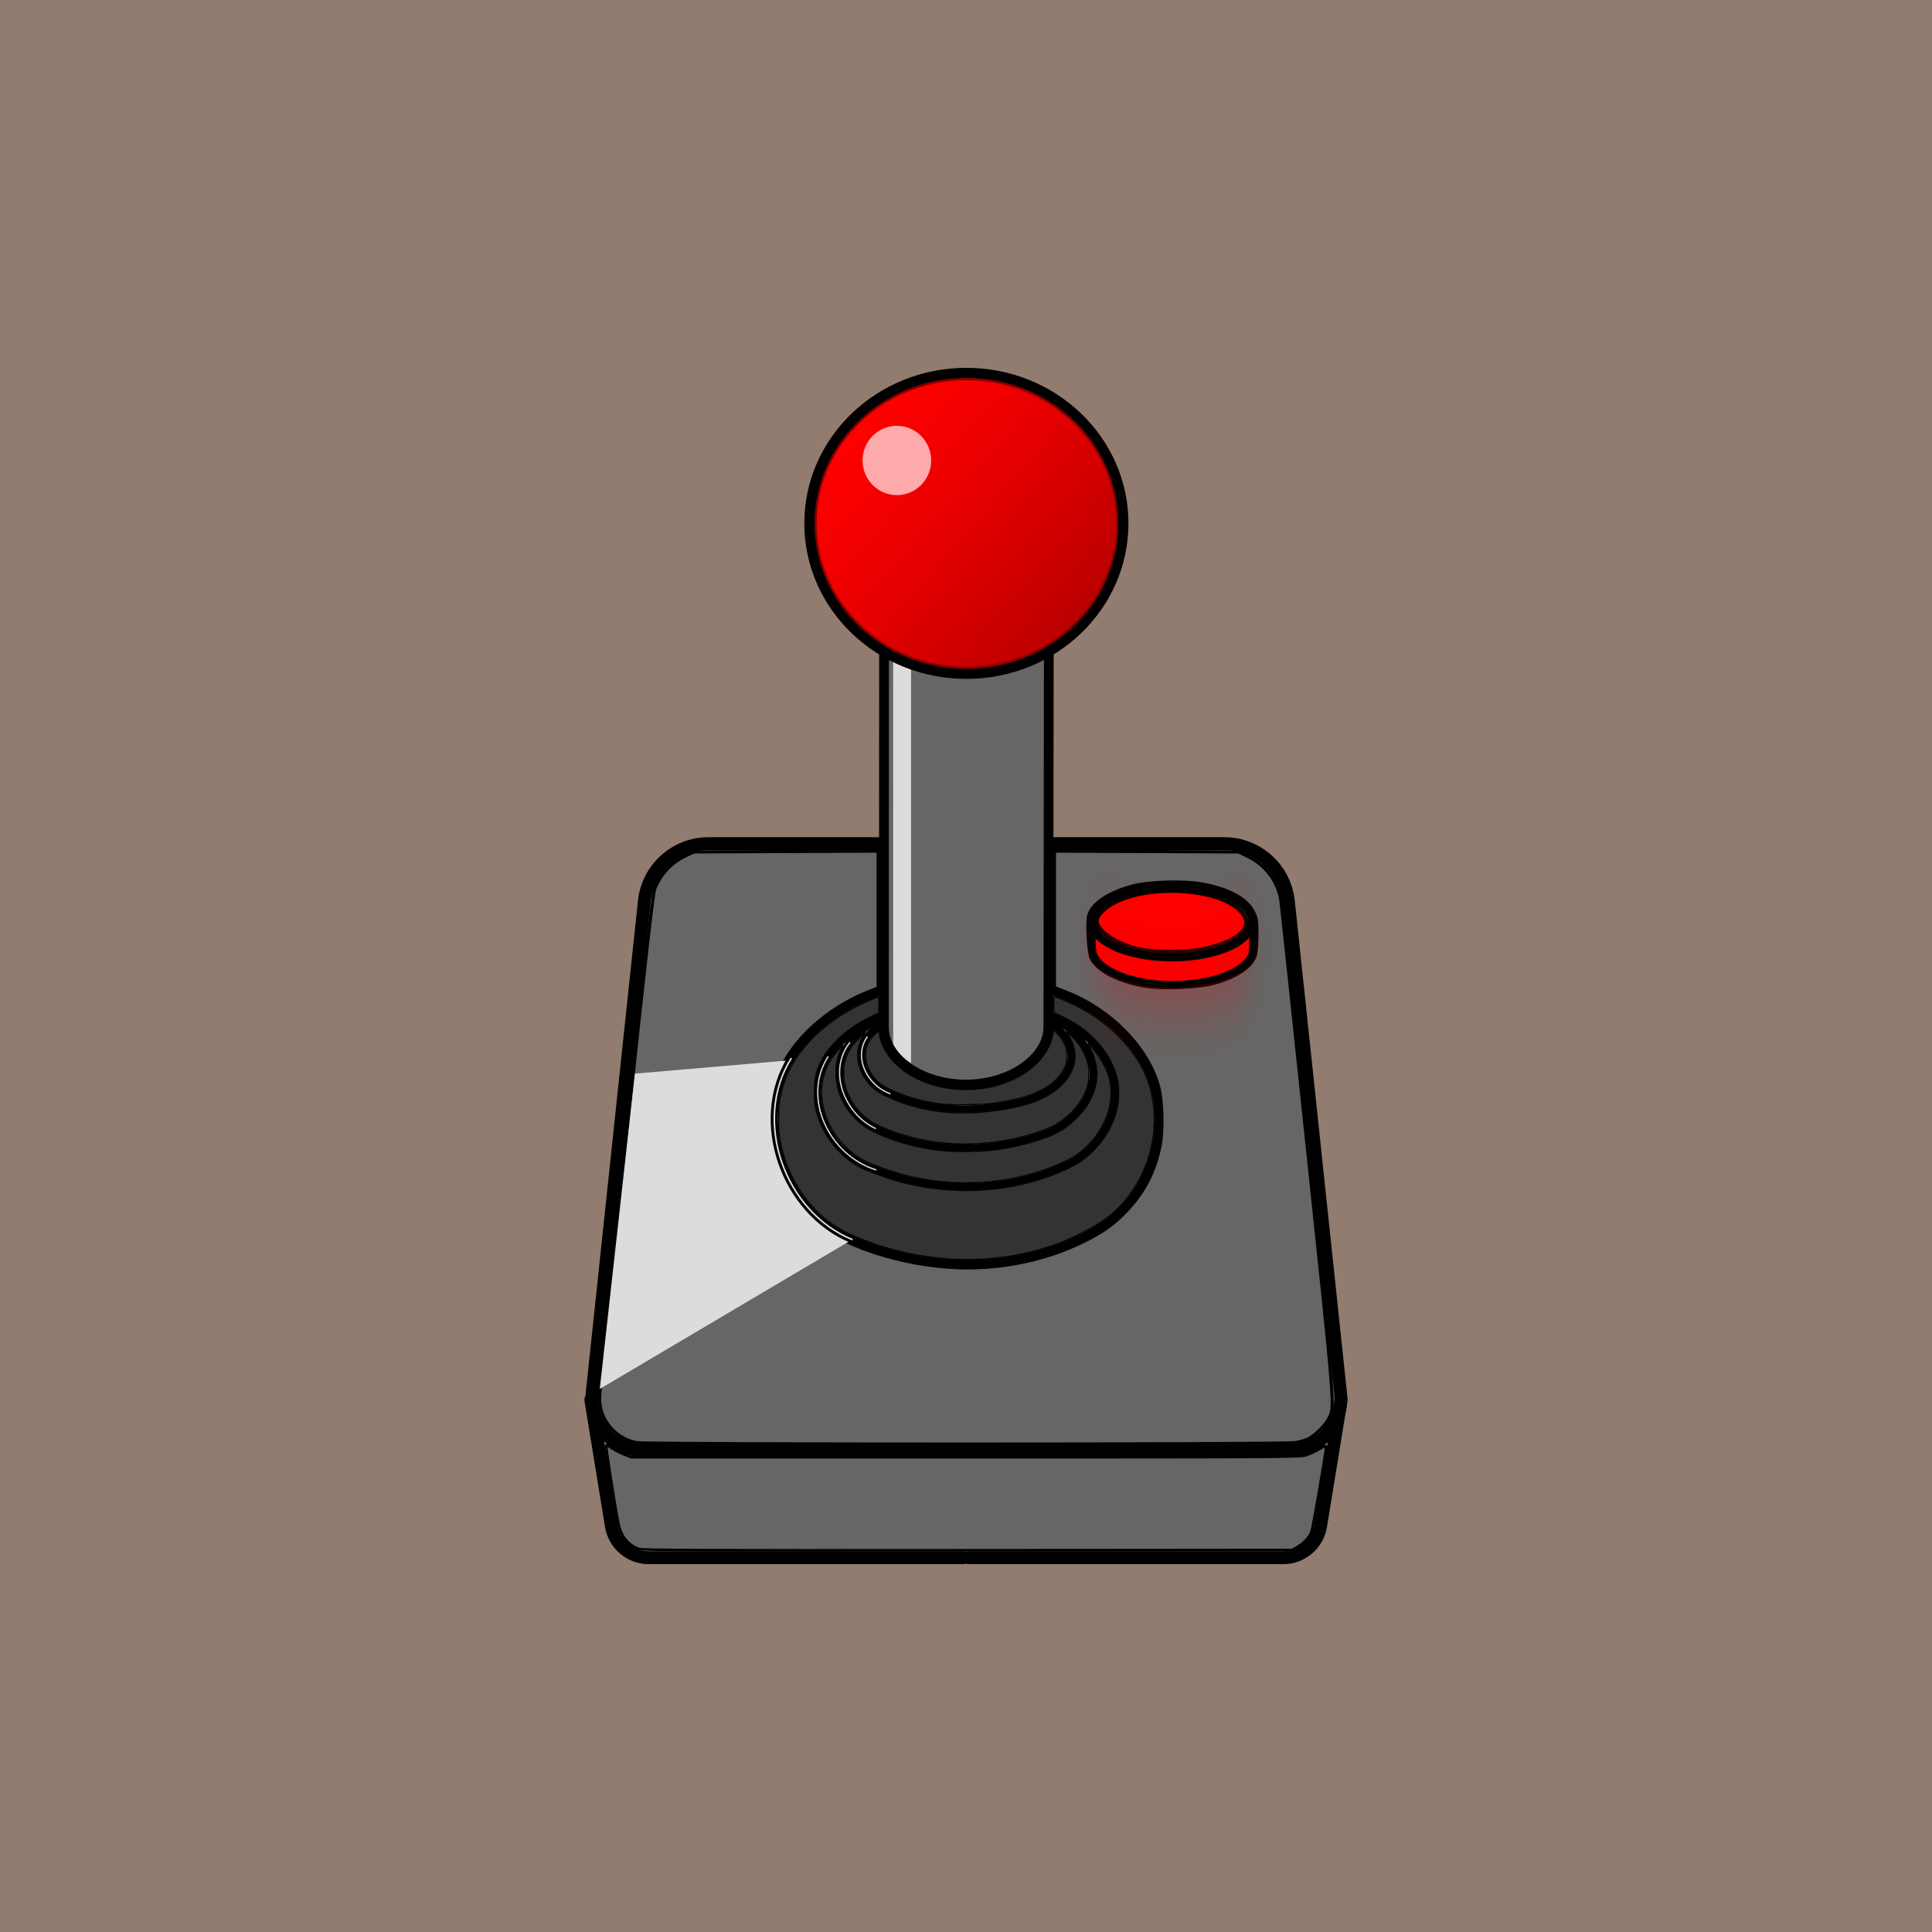
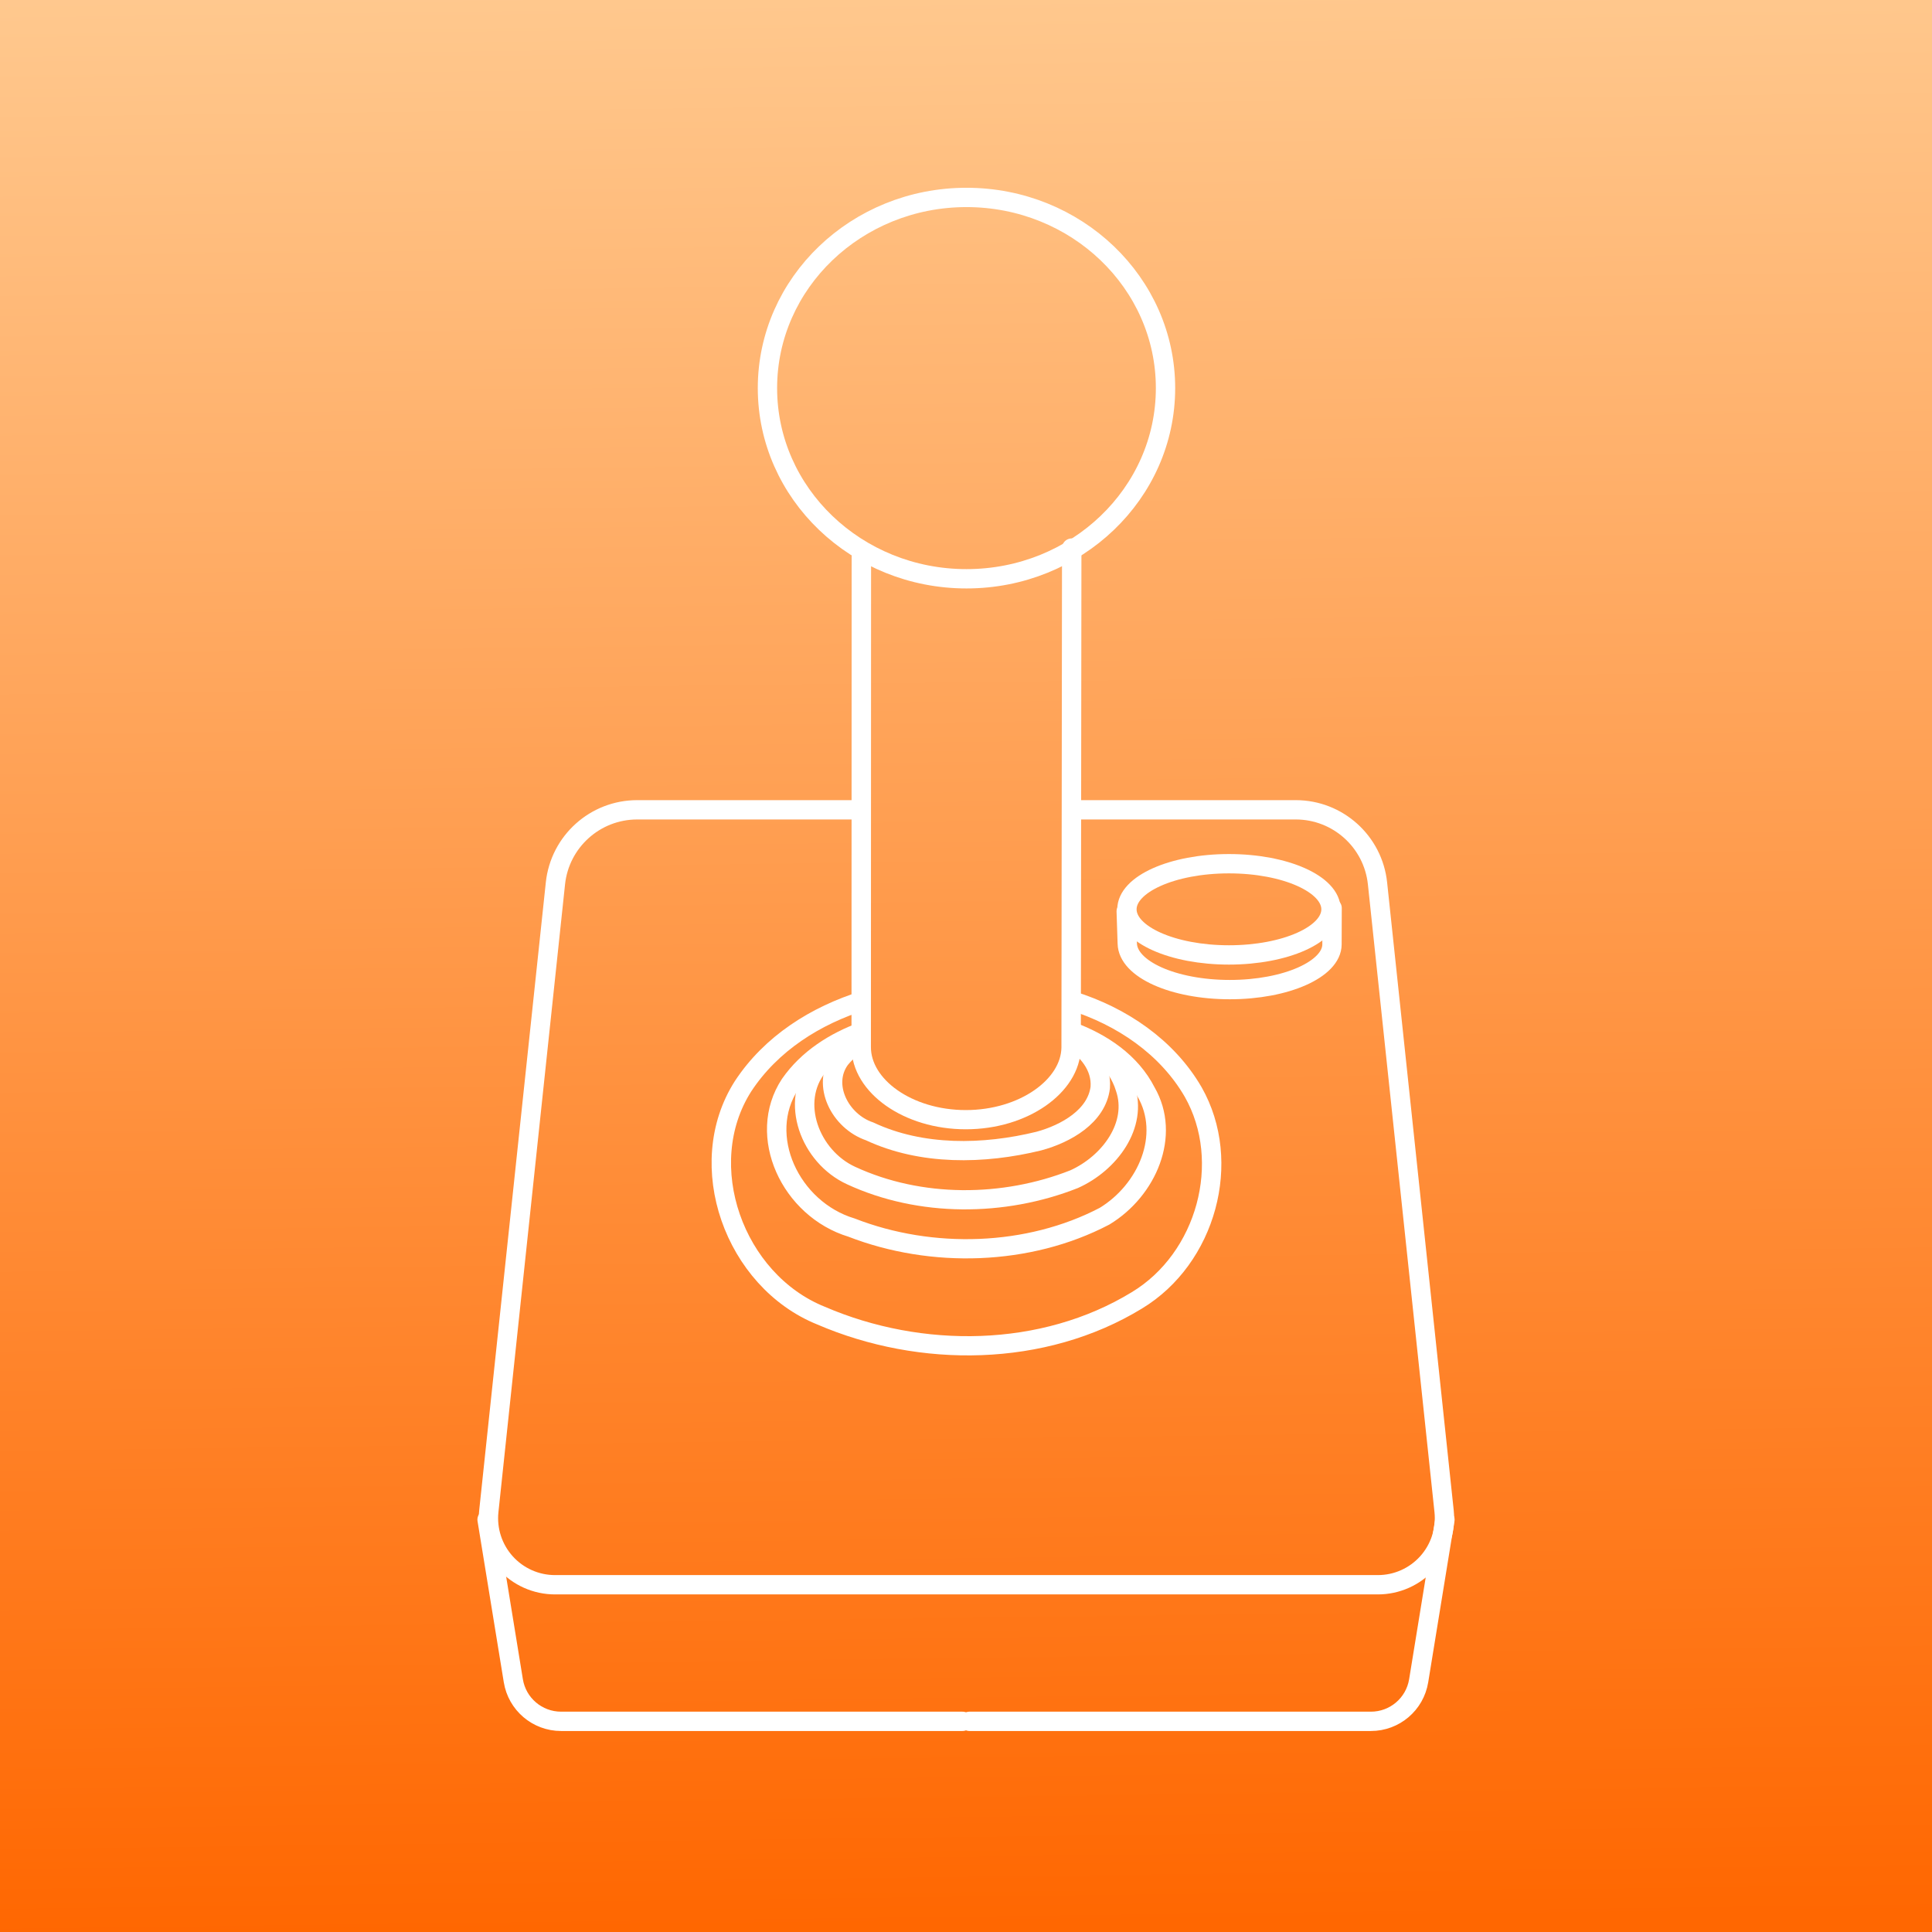
<svg xmlns="http://www.w3.org/2000/svg" xmlns:xlink="http://www.w3.org/1999/xlink" width="300" height="300" viewBox="0 0 79.375 79.375" version="1.1" id="svg1">
  <defs id="defs1">
-     <linearGradient id="linearGradient63">
-       <stop style="stop-color:#dcdcdc;stop-opacity:0.702;" offset="0" id="stop63" />
-       <stop style="stop-color:#666666;stop-opacity:0.698;" offset="1" id="stop64" />
-     </linearGradient>
-     <linearGradient id="linearGradient60">
-       <stop style="stop-color:#ff0000;stop-opacity:0.498;" offset="0" id="stop60" />
-       <stop style="stop-color:#aa0000;stop-opacity:0.804;" offset="1" id="stop61" />
+     <linearGradient id="linearGradient1">
+       <stop style="stop-color:#ff6701;stop-opacity:1;" offset="0" id="stop1" />
+       <stop style="stop-color:#ffe4b6;stop-opacity:1;" offset="1" id="stop2" />
    </linearGradient>
    <filter style="color-interpolation-filters:sRGB;" id="filter21" x="-0.202" y="-2.106" width="1.405" height="5.213">
      <feGaussianBlur stdDeviation="2 6" result="blur" id="feGaussianBlur21" />
    </filter>
-     <linearGradient xlink:href="#linearGradient60" id="linearGradient61" x1="35.135" y1="15.466" x2="44.414" y2="23.555" gradientUnits="userSpaceOnUse" gradientTransform="matrix(0.9741516,0,0,0.9741516,1.025857,0.5120547)" />
-     <linearGradient xlink:href="#linearGradient63" id="linearGradient64" x1="92.299" y1="209.808" x2="195.17" y2="127.674" gradientUnits="userSpaceOnUse" />
+     <linearGradient xlink:href="#linearGradient1" id="linearGradient2" x1="40.702" y1="79.142" x2="39.409" y2="-23.096" gradientUnits="userSpaceOnUse" />
  </defs>
  <g id="layer1">
-     <rect style="fill:#917c6f;fill-opacity:1;stroke:#000000;stroke-width:0.506;stroke-dasharray:none;stroke-opacity:0;paint-order:markers fill stroke" id="rect65" width="80.585" height="79.953" x="-0.316" y="-0.316" />
-     <g id="g65" transform="translate(0.0151065,1.692301)">
-       <g id="g22">
-         <path style="fill:#1a1a1a;fill-opacity:0;stroke:#000000;stroke-width:0.529;stroke-linecap:round;stroke-linejoin:round;stroke-dasharray:none" d="m 24.258,55.814 0.845,5.186 a 1.556,1.556 40.37 0 0 1.536,1.306 l 12.923,0" id="path10" />
-         <path style="fill:#1a1a1a;fill-opacity:0;stroke:#000000;stroke-width:0.529;stroke-linecap:round;stroke-linejoin:round;stroke-dasharray:none" d="m 24.258,55.814 0.845,5.186 a 1.556,1.556 40.37 0 0 1.536,1.306 l 12.923,0" id="path11" transform="matrix(-1,0,0,1,79.34479,0)" />
-         <path style="fill:#666666;fill-opacity:1;stroke:#000000;stroke-width:0.483;stroke-linecap:round;stroke-linejoin:round;paint-order:markers fill stroke" d="m 98.778,217.612 c -1.565,-0.308 -2.88,-1.06 -3.968,-2.269 -1.216,-1.352 -1.804,-2.968 -1.763,-4.839 0.016,-0.747 1.862,-18.576 4.101,-39.62 2.955,-27.768 4.178,-38.534 4.46,-39.25 0.896,-2.278 2.609,-4.113 4.792,-5.136 l 1.284,-0.602 14.309,-0.063 14.309,-0.063 v 10.614 10.614 l -1.783,0.719 c -6.18,2.491 -11.48,7.325 -13.614,12.416 -1.548,3.693 -1.776,8.965 -0.564,13.038 1.247,4.191 3.741,8.07 6.845,10.646 4.539,3.767 14.464,6.66 22.867,6.667 6.246,0.005 12.291,-1.316 17.655,-3.858 3.27,-1.55 5.141,-2.86 7.199,-5.041 2.753,-2.919 4.362,-6.052 5.179,-10.087 0.468,-2.311 0.347,-7.059 -0.234,-9.177 -1.663,-6.057 -7.395,-11.934 -14.278,-14.638 l -1.898,-0.746 -8.1e-4,-10.583 -8.2e-4,-10.583 14.314,0.063 14.314,0.063 1.501,0.739 c 2.664,1.312 4.575,3.87 5.024,6.726 0.078,0.498 1.968,18.16 4.2,39.25 4.319,40.821 4.208,39.38 3.205,41.346 -0.487,0.954 -2.099,2.541 -3.116,3.067 -0.359,0.186 -1.255,0.449 -1.99,0.585 -1.632,0.302 -100.813,0.305 -102.348,0.004 z m 89.307,-71.235 c 3.69,-0.914 6.281,-2.616 6.793,-4.462 0.132,-0.475 0.24,-1.937 0.241,-3.251 10e-4,-2.103 -0.066,-2.521 -0.567,-3.507 -1.042,-2.052 -3.91,-3.584 -8.065,-4.308 -2.876,-0.501 -8.144,-0.334 -10.709,0.339 -3.774,0.99 -6.462,2.849 -6.811,4.712 -0.261,1.389 0.024,5.768 0.425,6.532 1.021,1.948 4.121,3.556 8.27,4.292 2.514,0.445 7.956,0.264 10.423,-0.347 z" id="path1" transform="scale(0.2645833)" />
-         <path style="display:none;fill:url(#linearGradient64);fill-opacity:1;stroke:#000000;stroke-width:0.483;stroke-linecap:round;stroke-linejoin:round;paint-order:markers fill stroke" d="m 98.778,217.612 c -1.565,-0.308 -2.88,-1.06 -3.968,-2.269 -1.216,-1.352 -1.804,-2.968 -1.763,-4.839 0.016,-0.747 1.862,-18.576 4.101,-39.62 2.955,-27.768 4.178,-38.534 4.46,-39.25 0.896,-2.278 2.609,-4.113 4.792,-5.136 l 1.284,-0.602 14.309,-0.063 14.309,-0.063 v 10.614 10.614 l -1.783,0.719 c -6.18,2.491 -11.48,7.325 -13.614,12.416 -1.548,3.693 -1.776,8.965 -0.564,13.038 1.247,4.191 3.741,8.07 6.845,10.646 4.539,3.767 14.464,6.66 22.867,6.667 6.246,0.005 12.291,-1.316 17.655,-3.858 3.27,-1.55 5.141,-2.86 7.199,-5.041 2.753,-2.919 4.362,-6.052 5.179,-10.087 0.468,-2.311 0.347,-7.059 -0.234,-9.177 -1.663,-6.057 -7.395,-11.934 -14.278,-14.638 l -1.898,-0.746 -8.1e-4,-10.583 -8.2e-4,-10.583 14.314,0.063 14.314,0.063 1.501,0.739 c 2.664,1.312 4.575,3.87 5.024,6.726 0.078,0.498 1.968,18.16 4.2,39.25 4.319,40.821 4.208,39.38 3.205,41.346 -0.487,0.954 -2.099,2.541 -3.116,3.067 -0.359,0.186 -1.255,0.449 -1.99,0.585 -1.632,0.302 -100.813,0.305 -102.348,0.004 z m 89.307,-71.235 c 3.69,-0.914 6.281,-2.616 6.793,-4.462 0.132,-0.475 0.24,-1.937 0.241,-3.251 10e-4,-2.103 -0.066,-2.521 -0.567,-3.507 -1.042,-2.052 -3.91,-3.584 -8.065,-4.308 -2.876,-0.501 -8.144,-0.334 -10.709,0.339 -3.774,0.99 -6.462,2.849 -6.811,4.712 -0.261,1.389 0.024,5.768 0.425,6.532 1.021,1.948 4.121,3.556 8.27,4.292 2.514,0.445 7.956,0.264 10.423,-0.347 z" id="path62" transform="scale(0.2645833)" />
-         <path style="fill:#666666;fill-opacity:1;stroke:#000000;stroke-width:0.394;stroke-linecap:round;stroke-linejoin:round;paint-order:markers fill stroke" d="m 99.148,234.114 c -1.685,-0.603 -2.773,-1.941 -3.174,-3.904 -0.484,-2.371 -2.002,-12.081 -1.904,-12.179 0.053,-0.053 0.477,0.159 0.94,0.472 0.464,0.313 1.325,0.753 1.914,0.978 l 1.071,0.409 h 51.858 c 48.4,0 51.926,-0.021 52.873,-0.315 0.558,-0.174 1.493,-0.603 2.076,-0.955 0.718,-0.433 1.061,-0.557 1.061,-0.385 0,0.735 -2.062,12.724 -2.276,13.235 -0.372,0.887 -1.158,1.742 -2.126,2.311 l -0.857,0.504 -50.382,0.039 c -41.768,0.032 -50.5,-0.004 -51.074,-0.209 z" id="path3" transform="scale(0.2645833)" />
-         <path id="rect61" style="fill:#dcdcdc;fill-opacity:1;stroke:#000000;stroke-width:0;stroke-opacity:0;paint-order:markers fill stroke" d="m 26.069,42.418 6.398,-0.552 c 0.938,2.597 1.415,-3.393 2.775,7.225 l -10.616,6.281 z" />
-         <path id="rect9" style="fill:#1a1a1a;fill-opacity:0;stroke:#000000;stroke-width:0.528;stroke-linecap:round;stroke-linejoin:round" d="m 43.121,32.968 h 7.164 a 2.647,2.647 41.972 0 1 2.632,2.368 l 2.143,20.206 a 2.142,2.142 131.972 0 1 -2.13,2.368 H 26.444 a 2.142,2.142 48.028 0 1 -2.13,-2.368 L 26.458,35.336 a 2.647,2.647 138.028 0 1 2.632,-2.368 h 7.057" />
+     <rect style="fill:url(#linearGradient2);fill-opacity:1;stroke:#000000;stroke-width:0.506;stroke-dasharray:none;stroke-opacity:0;paint-order:markers fill stroke" id="rect65" width="80.585" height="79.953" x="-0.316" y="-0.316" />
+     <g id="g65" transform="matrix(1.276485,0,0,1.276485,-10.95372,-8.812801)" style="stroke:#ffffff;stroke-opacity:1;stroke-width:0.622;stroke-dasharray:none">
+       <g id="g22" style="stroke:#ffffff;stroke-opacity:1;stroke-width:0.622;stroke-dasharray:none">
+         <path style="fill:#1a1a1a;fill-opacity:0;stroke:#ffffff;stroke-width:0.622;stroke-linecap:round;stroke-linejoin:round;stroke-dasharray:none;stroke-opacity:1" d="m 24.258,55.814 0.845,5.186 a 1.556,1.556 40.37 0 0 1.536,1.306 l 12.923,0" id="path10" />
+         <path style="fill:#1a1a1a;fill-opacity:0;stroke:#ffffff;stroke-width:0.622;stroke-linecap:round;stroke-linejoin:round;stroke-dasharray:none;stroke-opacity:1" d="m 24.258,55.814 0.845,5.186 a 1.556,1.556 40.37 0 0 1.536,1.306 l 12.923,0" id="path11" transform="matrix(-1,0,0,1,79.34479,0)" />
+         <path id="rect9" style="fill:#1a1a1a;fill-opacity:0;stroke:#ffffff;stroke-width:0.622;stroke-linecap:round;stroke-linejoin:round;stroke-opacity:1;stroke-dasharray:none" d="m 43.121,32.968 h 7.164 a 2.647,2.647 41.972 0 1 2.632,2.368 l 2.143,20.206 a 2.142,2.142 131.972 0 1 -2.13,2.368 H 26.444 a 2.142,2.142 48.028 0 1 -2.13,-2.368 L 26.458,35.336 a 2.647,2.647 138.028 0 1 2.632,-2.368 h 7.057" />
      </g>
-       <g id="g23">
-         <path id="path2" style="fill:#1a1a1a;fill-opacity:0;stroke:#000000;stroke-width:0.347" d="m 43.085,24.34 c 0,1.011 -1.521,1.83 -3.397,1.83 -1.876,0 -3.397,-0.819 -3.397,-1.83 0,-1.011 1.521,-1.83 3.397,-1.83 1.876,0 3.397,0.819 3.397,1.83 z" />
-         <path id="path57" style="fill:#666666;fill-opacity:1;stroke:#000000;stroke-width:0;stroke-dasharray:none;stroke-opacity:0.006;paint-order:markers fill stroke" d="m 36.277,25.344 c -0.025,4.202 -0.014,8.405 -0.015,12.607 0.014,0.981 -0.02,1.964 0.049,2.943 0.082,0.466 0.407,0.858 0.76,1.157 0.834,0.677 1.95,0.941 3.008,0.835 1.064,-0.076 2.165,-0.557 2.758,-1.477 0.172,-0.254 0.244,-0.554 0.239,-0.859 0.051,-2.25 0.027,-4.502 0.041,-6.752 4.71e-4,-2.798 0.024,-5.597 -0.005,-8.395 -0.037,-0.122 0.034,-0.419 -0.078,-0.421 -0.237,0.077 -0.45,0.197 -0.633,0.366 -0.625,0.442 -1.394,0.642 -2.147,0.715 -0.794,0.039 -1.608,0.017 -2.363,-0.257 -0.437,-0.139 -0.833,-0.379 -1.184,-0.67 -0.141,-0.087 -0.281,-0.174 -0.422,-0.26 -0.002,0.156 -0.003,0.312 -0.005,0.468 z" />
-         <path id="path56" style="fill:#dcdcdc;fill-opacity:0.997;stroke:#000000;stroke-width:0;stroke-linecap:round;stroke-linejoin:round;stroke-dasharray:none;paint-order:markers fill stroke" d="m 36.68,25.413 v 15.894 c 0.193,0.281 0.445,0.515 0.734,0.675 V 25.813 C 37.145,25.721 36.895,25.588 36.68,25.413 Z" />
-         <path style="fill:#1a1a1a;fill-opacity:0;stroke:#000000;stroke-width:0.4;stroke-linecap:round;stroke-linejoin:round;stroke-dasharray:none" d="m 43.075,24.278 -0.019,16.247 c -0.019,1.246 -1.528,2.341 -3.39,2.341 -1.862,0 -3.371,-1.095 -3.366,-2.365 l 0.005,-15.935" id="path5" />
-         <path id="path6" style="fill:#ff0000;fill-opacity:0;stroke:#000000;stroke-width:0.295" d="m 36.404,40.231 c -0.295,0.175 -0.56,0.393 -0.783,0.666 -0.604,0.837 -0.002,2.022 0.949,2.349 1.675,0.793 3.669,0.755 5.446,0.316 0.882,-0.242 1.864,-0.809 1.977,-1.744 0.048,-0.679 -0.406,-1.246 -0.996,-1.592" />
-         <path id="path7" style="fill:#1a1a1a;fill-opacity:0;stroke:#000000;stroke-width:0.294" d="m 36.378,40.03 c -0.568,0.256 -1.077,0.612 -1.472,1.102 -0.921,1.155 -0.252,2.936 1.065,3.549 2.221,1.04 4.915,1.024 7.182,0.119 1.137,-0.517 2.052,-1.753 1.644,-2.965 -0.258,-0.844 -0.957,-1.433 -1.777,-1.804" />
-         <path id="path8" style="fill:#1a1a1a;fill-opacity:0;stroke:#000000;stroke-width:0.291" d="m 36.388,39.983 c -0.958,0.352 -1.81,0.907 -2.377,1.728 -1.092,1.673 0.009,4.063 1.978,4.664 2.581,1.014 5.695,0.923 8.141,-0.37 1.375,-0.843 2.142,-2.637 1.335,-4.044 -0.482,-0.958 -1.406,-1.598 -2.45,-1.981" />
-         <path id="path9" style="fill:#1a1a1a;fill-opacity:0;stroke:#000000;stroke-width:0.301" d="m 36.399,38.983 c -1.572,0.493 -3,1.409 -3.901,2.795 -1.619,2.561 -0.286,6.323 2.511,7.46 3.208,1.396 7.149,1.362 10.162,-0.497 2.233,-1.362 3.089,-4.507 1.812,-6.776 -0.84,-1.464 -2.3,-2.462 -3.907,-2.969" />
-         <path style="fill:#333333;fill-opacity:1;stroke:#000000;stroke-width:0.177;stroke-linecap:round;stroke-linejoin:round;paint-order:markers fill stroke" d="m 147.788,189.134 c -5.551,-0.381 -10.347,-1.516 -15.186,-3.592 -1.889,-0.811 -3.228,-1.628 -4.752,-2.901 -3.141,-2.624 -5.568,-6.663 -6.545,-10.892 -0.382,-1.656 -0.466,-2.459 -0.462,-4.443 0.004,-2.04 0.086,-2.756 0.502,-4.398 1.099,-4.337 4.173,-8.314 8.805,-11.39 1.664,-1.105 4.738,-2.654 6.073,-3.06 l 0.187,-0.057 v 1.256 1.256 l -0.311,0.129 c -0.699,0.289 -2.311,1.132 -3.045,1.594 -2.831,1.779 -5.067,4.23 -5.954,6.526 -0.581,1.505 -0.682,2.08 -0.69,3.951 -0.008,1.866 0.066,2.389 0.549,3.901 1.086,3.4 3.652,6.401 6.839,7.996 0.834,0.418 3.488,1.397 4.99,1.841 2.788,0.825 5.708,1.336 8.792,1.539 6.476,0.426 13.264,-0.874 18.646,-3.571 1.411,-0.707 2.141,-1.221 3.229,-2.275 2.194,-2.125 3.514,-4.51 4.047,-7.313 0.19,-0.999 0.191,-2.824 9.4e-4,-3.802 -0.418,-2.154 -1.694,-4.49 -3.445,-6.306 -1.003,-1.041 -1.65,-1.584 -2.793,-2.348 -0.793,-0.53 -3.367,-1.871 -3.59,-1.871 -0.082,0 -0.107,-0.294 -0.107,-1.287 0,-0.708 0.03,-1.287 0.067,-1.287 0.148,0 2.027,0.784 2.986,1.245 5.409,2.604 9.642,6.882 11.455,11.574 0.41,1.061 0.821,2.747 0.984,4.039 0.206,1.622 0.136,4.103 -0.159,5.647 -0.587,3.08 -1.663,5.64 -3.376,8.035 -1.959,2.739 -4.092,4.446 -7.972,6.379 -4.41,2.197 -9.305,3.481 -14.7,3.855 -1.092,0.076 -4.139,0.094 -5.066,0.03 z" id="path14" transform="scale(0.2645833)" />
-         <path style="fill:#333333;fill-opacity:0.992;stroke:#000000;stroke-width:0.177;stroke-linecap:round;stroke-linejoin:round;paint-order:markers fill stroke" d="m 147.794,177.225 c -3.878,-0.241 -7.283,-0.96 -11.176,-2.36 -2.5,-0.899 -3.754,-1.627 -5.206,-3.019 -4.202,-4.034 -5.115,-9.996 -2.162,-14.123 0.471,-0.659 1.511,-1.866 1.563,-1.814 0.016,0.016 -0.098,0.289 -0.254,0.605 -0.599,1.216 -0.814,2.195 -0.812,3.69 0.005,2.559 1,4.974 2.858,6.937 1.2,1.267 2.386,2.025 4.54,2.901 3.016,1.226 6.334,1.996 9.87,2.293 1.763,0.148 5.598,0.061 7.333,-0.166 2.582,-0.338 5.158,-0.938 7.516,-1.75 2.265,-0.78 3.699,-1.655 5.235,-3.193 0.55,-0.55 1.191,-1.282 1.426,-1.627 1.33,-1.956 1.932,-4.102 1.701,-6.071 -0.113,-0.965 -0.512,-2.244 -0.985,-3.157 -0.412,-0.796 -0.415,-0.804 -0.195,-0.61 0.289,0.256 1.183,1.355 1.552,1.91 0.494,0.741 1.145,1.997 1.385,2.67 0.676,1.897 0.632,4.252 -0.119,6.398 -0.332,0.95 -1.02,2.268 -1.627,3.12 -0.63,0.884 -1.962,2.233 -2.848,2.884 -1.932,1.42 -6.183,3.04 -10.009,3.814 -2.884,0.584 -6.684,0.849 -9.586,0.668 z" id="path15" transform="scale(0.2645833)" />
-         <path style="fill:#333333;fill-opacity:1;stroke:#000000;stroke-width:0.177;stroke-linecap:round;stroke-linejoin:round;paint-order:markers fill stroke" d="m 147.248,171.16 c -3.771,-0.304 -7.366,-1.201 -10.599,-2.644 -2.976,-1.328 -5.019,-3.866 -5.602,-6.957 -0.166,-0.881 -0.122,-2.453 0.09,-3.223 0.2,-0.724 0.705,-1.751 1.152,-2.341 0.395,-0.521 1.855,-2.019 1.968,-2.019 0.034,0 -0.099,0.24 -0.296,0.533 -0.658,0.982 -0.964,2.345 -0.804,3.587 0.274,2.126 1.587,4.127 3.443,5.249 0.572,0.346 2.485,1.18 3.582,1.562 4.632,1.613 9.889,1.928 15.729,0.944 2.786,-0.469 4.581,-1.01 6.243,-1.882 2.839,-1.488 4.506,-3.6 4.705,-5.962 0.097,-1.149 -0.31,-2.617 -1.019,-3.675 -0.202,-0.301 -0.352,-0.561 -0.335,-0.579 0.065,-0.065 1.54,1.446 1.92,1.968 0.499,0.684 1.036,1.75 1.339,2.658 0.217,0.652 0.236,0.805 0.238,1.993 0.002,1.123 -0.022,1.367 -0.192,1.91 -0.794,2.537 -2.663,4.701 -5.328,6.167 -1.094,0.602 -4.147,1.577 -6.409,2.047 -3.162,0.657 -6.846,0.907 -9.828,0.666 z" id="path16" transform="scale(0.2645833)" />
-         <path style="fill:#333333;fill-opacity:1;stroke:#000000;stroke-width:0.177;stroke-linecap:round;stroke-linejoin:round;paint-order:markers fill stroke" d="m 146.708,165.098 c -1.932,-0.19 -4.274,-0.691 -5.942,-1.271 -1.357,-0.472 -3.029,-1.21 -3.651,-1.61 -1.584,-1.02 -2.662,-2.777 -2.762,-4.504 -0.081,-1.39 0.271,-2.279 1.339,-3.383 l 0.702,-0.726 0.052,0.331 c 0.302,1.93 1.175,3.524 2.745,5.009 3.491,3.305 9.478,4.653 14.949,3.366 3.967,-0.933 7.248,-3.258 8.636,-6.12 0.369,-0.76 0.702,-1.915 0.71,-2.463 l 0.005,-0.291 0.557,0.595 c 0.615,0.658 1.002,1.251 1.332,2.039 0.194,0.463 0.218,0.632 0.22,1.518 0.001,0.893 -0.021,1.051 -0.218,1.518 -0.692,1.642 -1.929,2.848 -3.983,3.882 -1.868,0.941 -4.212,1.541 -7.8,1.995 -1.236,0.157 -5.705,0.23 -6.891,0.114 z" id="path17" transform="scale(0.2645833)" />
-         <path id="path23" style="fill:#f9f9f9;fill-opacity:0;stroke:#dcdcdc;stroke-width:0.066;stroke-dasharray:none;stroke-opacity:1" d="m 32.498,41.779 c -1.619,2.561 -0.286,6.323 2.511,7.46" />
-         <path id="path35" style="fill:#1a1a1a;fill-opacity:0;stroke:#dcdcdc;stroke-width:0.053;stroke-dasharray:none;stroke-opacity:1" d="m 35.621,40.897 c -0.604,0.837 -0.002,2.022 0.949,2.349" />
-         <path id="path36" style="fill:#1a1a1a;fill-opacity:0;stroke:#dcdcdc;stroke-width:0.053;stroke-dasharray:none;stroke-opacity:1" d="m 34.906,41.131 c -0.921,1.155 -0.252,2.936 1.065,3.549" />
-         <path id="path37" style="fill:#1a1a1a;fill-opacity:0;stroke:#dcdcdc;stroke-width:0.053;stroke-dasharray:none;stroke-opacity:1" d="m 34.012,41.711 c -1.092,1.673 0.009,4.063 1.978,4.664" />
+       <g id="g23" transform="matrix(1.000105,0,0,0.9898235,-0.00416937,0.5117498)" style="stroke:#ffffff;stroke-opacity:1;stroke-width:0.625;stroke-dasharray:none">
+         <path style="fill:#1a1a1a;fill-opacity:0;stroke:#ffffff;stroke-width:0.625;stroke-linecap:round;stroke-linejoin:round;stroke-dasharray:none;stroke-opacity:1" d="m 43.075,24.278 -0.019,16.247 c -0.019,1.246 -1.528,2.341 -3.39,2.341 -1.862,0 -3.371,-1.095 -3.366,-2.365 l 0.005,-15.935" id="path5" />
+         <path id="path6" style="fill:#ff0000;fill-opacity:0;stroke:#ffffff;stroke-width:0.625;stroke-opacity:1;stroke-dasharray:none" d="m 36.404,40.231 c -0.295,0.175 -0.56,0.393 -0.783,0.666 -0.604,0.837 -0.002,2.022 0.949,2.349 1.675,0.793 3.669,0.755 5.446,0.316 0.882,-0.242 1.864,-0.809 1.977,-1.744 0.048,-0.679 -0.406,-1.246 -0.996,-1.592" />
+         <path id="path7" style="fill:#1a1a1a;fill-opacity:0;stroke:#ffffff;stroke-width:0.625;stroke-opacity:1;stroke-dasharray:none" d="m 36.378,40.03 c -0.568,0.256 -1.077,0.612 -1.472,1.102 -0.921,1.155 -0.252,2.936 1.065,3.549 2.221,1.04 4.915,1.024 7.182,0.119 1.137,-0.517 2.052,-1.753 1.644,-2.965 -0.258,-0.844 -0.957,-1.433 -1.777,-1.804" />
+         <path id="path8" style="fill:#1a1a1a;fill-opacity:0;stroke:#ffffff;stroke-width:0.625;stroke-opacity:1;stroke-dasharray:none" d="m 36.388,39.983 c -0.958,0.352 -1.81,0.907 -2.377,1.728 -1.092,1.673 0.009,4.063 1.978,4.664 2.581,1.014 5.695,0.923 8.141,-0.37 1.375,-0.843 2.142,-2.637 1.335,-4.044 -0.482,-0.958 -1.406,-1.598 -2.45,-1.981" />
+         <path id="path9" style="fill:#1a1a1a;fill-opacity:0;stroke:#ffffff;stroke-width:0.625;stroke-opacity:1;stroke-dasharray:none" d="m 36.399,38.983 c -1.572,0.493 -3,1.409 -3.901,2.795 -1.619,2.561 -0.286,6.323 2.511,7.46 3.208,1.396 7.149,1.362 10.162,-0.497 2.233,-1.362 3.089,-4.507 1.812,-6.776 -0.84,-1.464 -2.3,-2.462 -3.907,-2.969" />
      </g>
-       <g id="g21">
-         <path style="fill:#ff0000;fill-opacity:1;stroke:#000000;stroke-width:0.644;stroke-linecap:round;stroke-linejoin:round;stroke-opacity:1;paint-order:markers fill stroke" d="m 176.68,140.98 c -3.341,-0.727 -6.454,-2.829 -6.454,-4.359 0,-0.846 1.017,-1.93 2.64,-2.813 5.296,-2.882 15.654,-2.382 19.393,0.937 2.674,2.373 0.893,4.651 -4.767,6.099 -2.708,0.693 -7.952,0.759 -10.813,0.137 z" id="path19" transform="scale(0.2645833)" />
-         <path style="fill:#ff0000;fill-opacity:1;stroke:#000000;stroke-width:0.104;stroke-linecap:round;stroke-linejoin:round;paint-order:markers fill stroke" d="m 180.908,145.952 c -1.114,-0.039 -2.82,-0.247 -3.95,-0.481 -3.758,-0.779 -6.436,-2.423 -6.828,-4.192 -0.038,-0.17 -0.081,-0.698 -0.095,-1.172 l -0.027,-0.863 0.37,0.345 c 0.888,0.829 2.453,1.664 4.125,2.201 1.249,0.401 2.985,0.754 4.564,0.928 0.957,0.105 3.707,0.147 4.777,0.073 2.747,-0.192 5.238,-0.762 7.195,-1.648 1.092,-0.494 1.872,-1.002 2.545,-1.656 l 0.388,-0.377 -0.014,1.099 c -0.012,0.945 -0.028,1.142 -0.112,1.4 -0.515,1.582 -3.065,3.076 -6.514,3.818 -2.008,0.432 -4.129,0.605 -6.422,0.525 z" id="path20" transform="scale(0.2645833)" />
-         <path style="fill:#ff0000;fill-opacity:1;stroke:#000000;stroke-width:0.104;stroke-linecap:round;stroke-linejoin:round;paint-order:markers fill stroke;filter:url(#filter21)" d="m 180.908,145.952 c -1.114,-0.039 -2.82,-0.247 -3.95,-0.481 -3.758,-0.779 -6.436,-2.423 -6.828,-4.192 -0.038,-0.17 -0.081,-0.698 -0.095,-1.172 l -0.027,-0.863 0.37,0.345 c 0.888,0.829 2.453,1.664 4.125,2.201 1.249,0.401 2.985,0.754 4.564,0.928 0.957,0.105 3.707,0.147 4.777,0.073 2.747,-0.192 5.238,-0.762 7.195,-1.648 1.092,-0.494 1.872,-1.002 2.545,-1.656 l 0.388,-0.377 -0.014,1.099 c -0.012,0.945 -0.028,1.142 -0.112,1.4 -0.515,1.582 -3.065,3.076 -6.514,3.818 -2.008,0.432 -4.129,0.605 -6.422,0.525 z" id="path21" transform="scale(0.2645833)" />
-         <path id="path2-1-0" style="fill:#1a1a1a;fill-opacity:0;stroke:#000000;stroke-width:0.306;stroke-dasharray:none" d="m 51.42,36.171 c 0,0.811 -1.47,1.468 -3.284,1.468 -1.814,0 -3.284,-0.657 -3.284,-1.468 0,-0.811 1.47,-1.468 3.284,-1.468 1.814,0 3.284,0.657 3.284,1.468 z" />
-         <path style="fill:none;fill-opacity:1;stroke:#000000;stroke-width:0.252;stroke-linecap:round;stroke-linejoin:round;stroke-dasharray:none;stroke-opacity:1" d="m 51.456,36.131 -0.004,1.17 c -0.004,0.796 -1.474,1.454 -3.288,1.454 -1.814,0 -3.284,-0.657 -3.301,-1.486 l -0.034,-1.033" id="path209" />
+       <g id="g21" style="stroke:#ffffff;stroke-opacity:1;stroke-width:0.622;stroke-dasharray:none">
+         <path id="path2-1-0" style="fill:#1a1a1a;fill-opacity:0;stroke:#ffffff;stroke-width:0.622;stroke-dasharray:none;stroke-opacity:1" d="m 51.42,36.171 c 0,0.811 -1.47,1.468 -3.284,1.468 -1.814,0 -3.284,-0.657 -3.284,-1.468 0,-0.811 1.47,-1.468 3.284,-1.468 1.814,0 3.284,0.657 3.284,1.468 z" />
+         <path style="fill:none;fill-opacity:1;stroke:#ffffff;stroke-width:0.622;stroke-linecap:round;stroke-linejoin:round;stroke-dasharray:none;stroke-opacity:1" d="m 51.456,36.131 -0.004,1.17 c -0.004,0.796 -1.474,1.454 -3.288,1.454 -1.814,0 -3.284,-0.657 -3.301,-1.486 l -0.034,-1.033" id="path209" />
      </g>
-       <g id="g64">
-         <ellipse style="fill:#ff0000;fill-opacity:1;stroke:#000000;stroke-width:0.505;stroke-linecap:round;stroke-linejoin:round;stroke-dasharray:none;stroke-opacity:1" id="path210" cx="39.688" cy="19.81" rx="6.406" ry="6.137" />
-         <ellipse style="fill:url(#linearGradient61);fill-opacity:1;stroke:#000000;stroke-width:0;stroke-linecap:round;stroke-linejoin:round;stroke-dasharray:none;stroke-opacity:1" id="ellipse60" cx="39.688" cy="19.81" rx="6.24" ry="5.978" />
-         <ellipse style="fill:#ffaaaa;fill-opacity:1;stroke:#000000;stroke-width:0;stroke-linecap:round;stroke-linejoin:round;stroke-dasharray:none;stroke-opacity:0" id="ellipse58" cx="36.832" cy="17.226" rx="1.409" ry="1.424" />
+       <g id="g64" transform="translate(0,-0.4145498)" style="stroke:#ffffff;stroke-opacity:1;stroke-width:0.622;stroke-dasharray:none">
+         <ellipse style="fill:#ff0000;fill-opacity:0;stroke:#ffffff;stroke-width:0.622;stroke-linecap:round;stroke-linejoin:round;stroke-dasharray:none;stroke-opacity:1" id="path210" cx="39.688" cy="19.81" rx="6.406" ry="6.137" />
      </g>
    </g>
  </g>
</svg>
